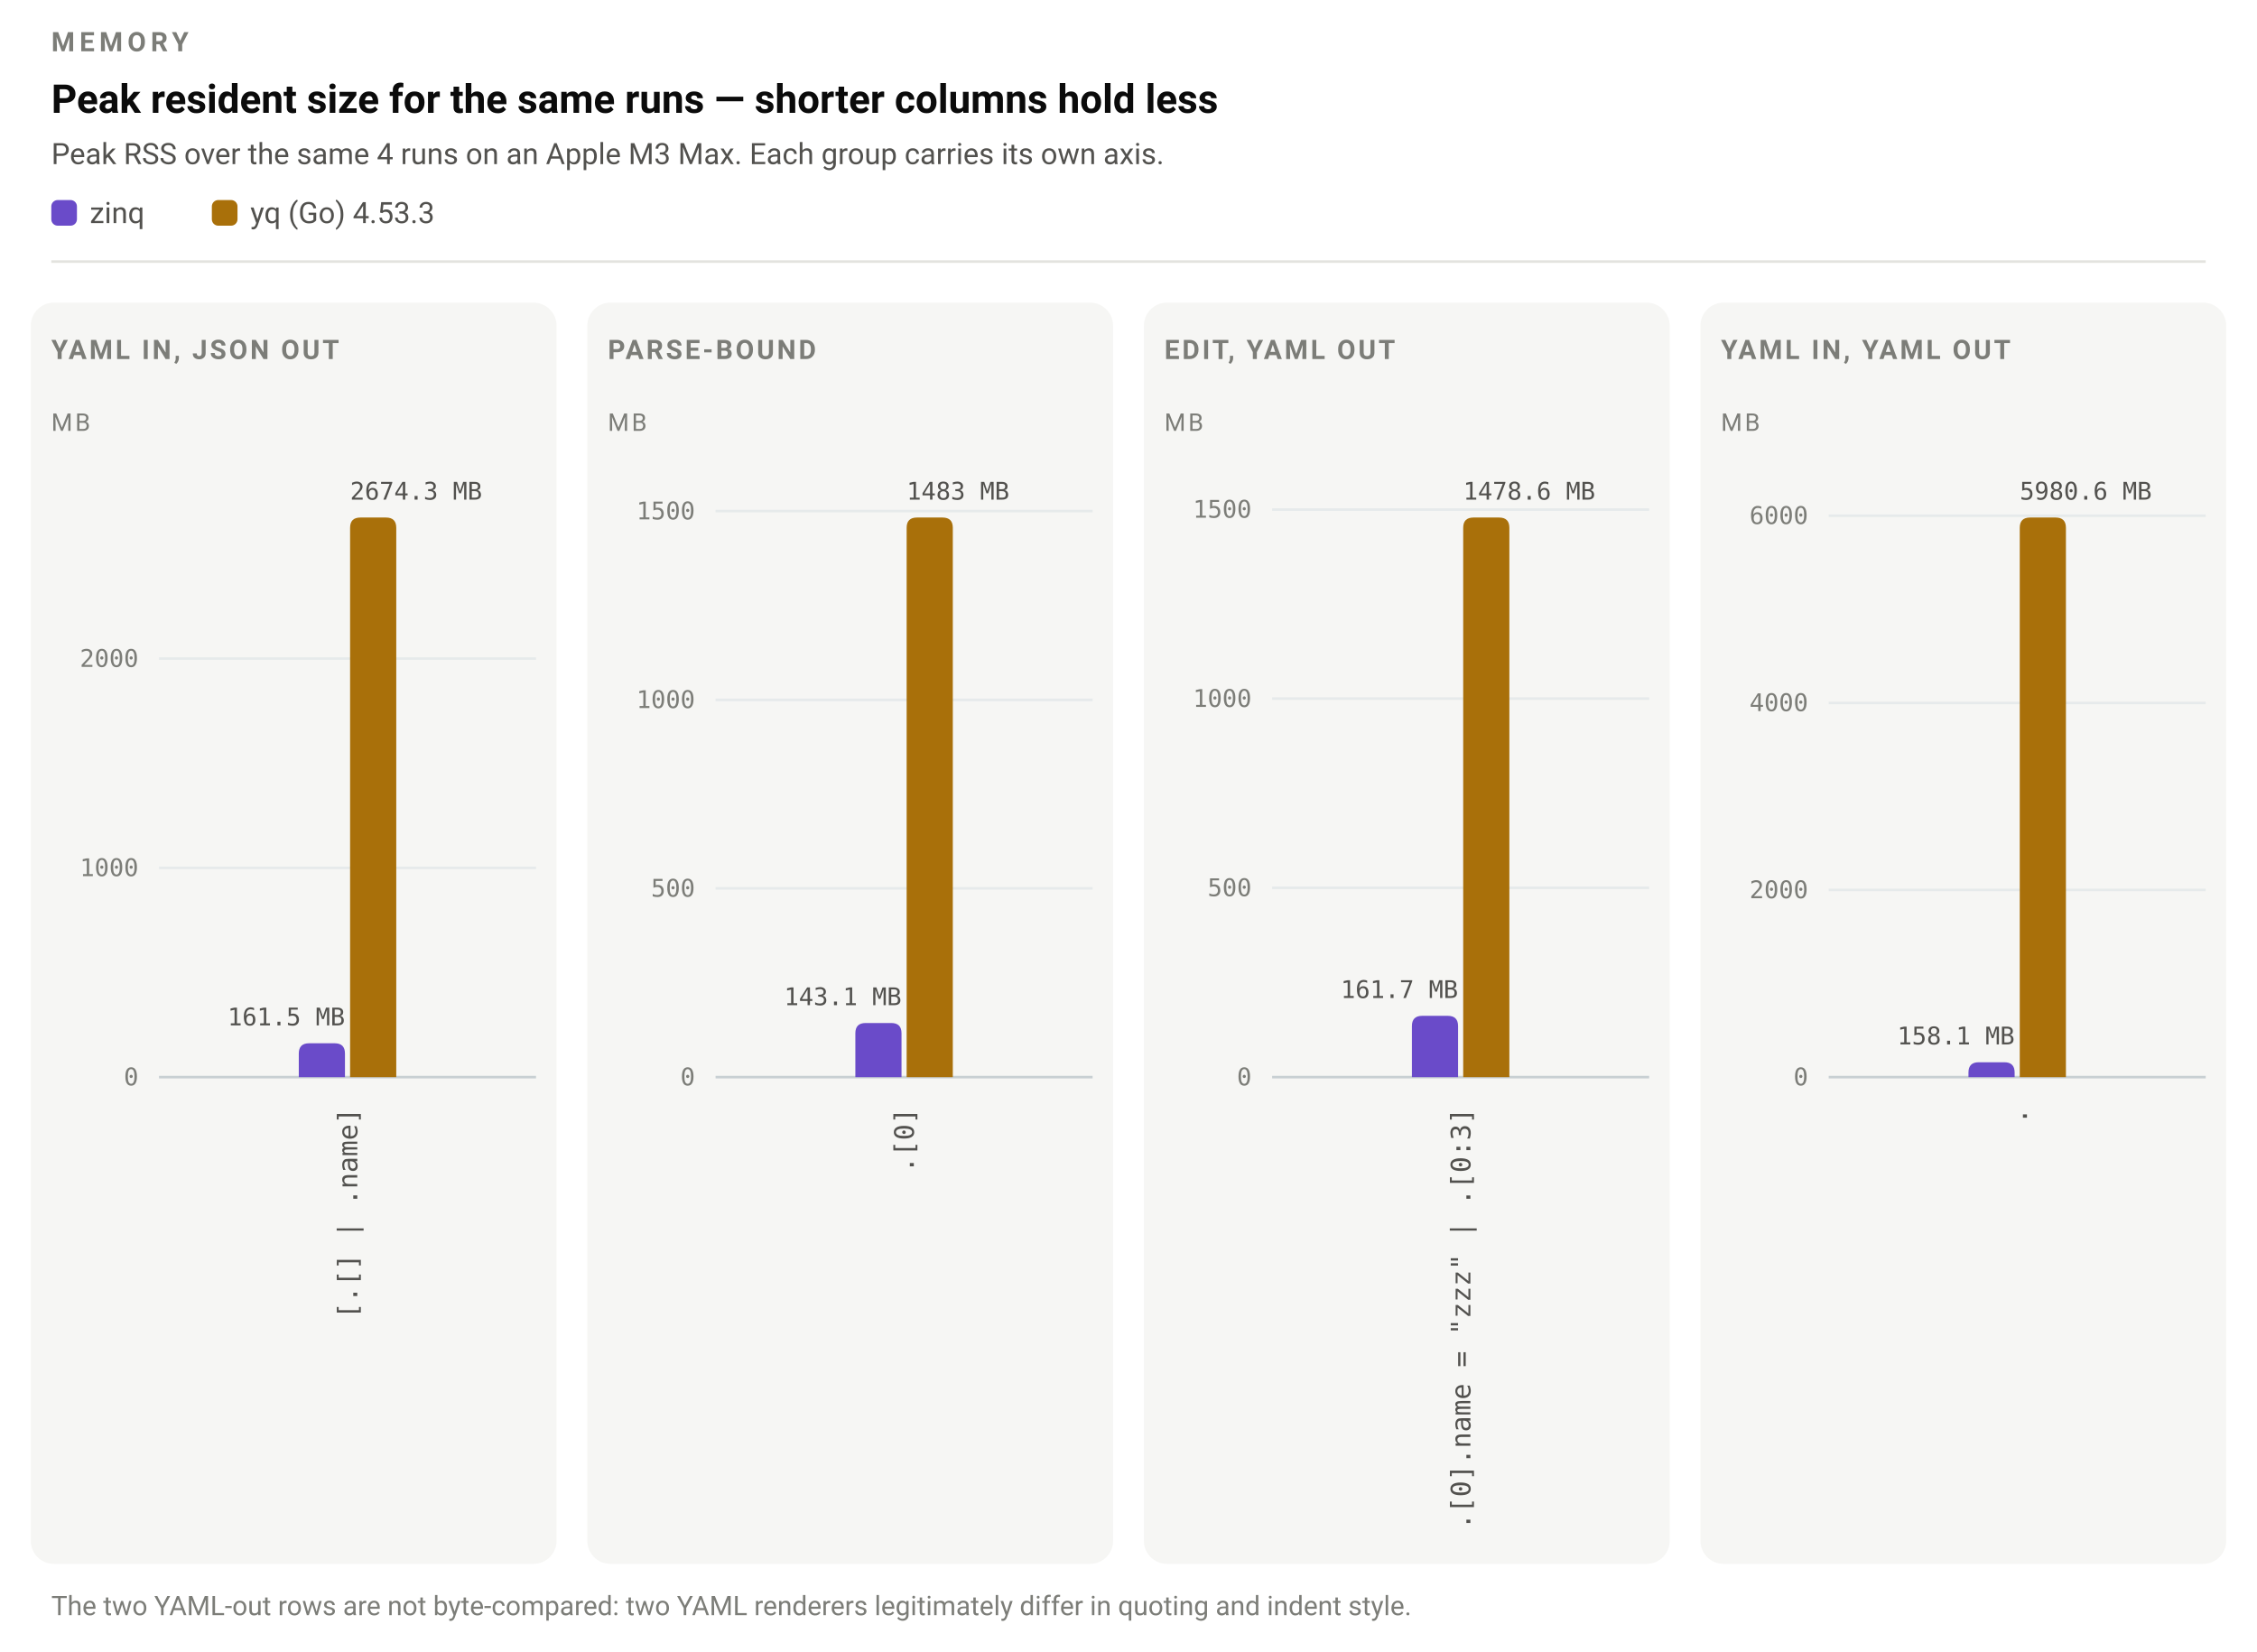
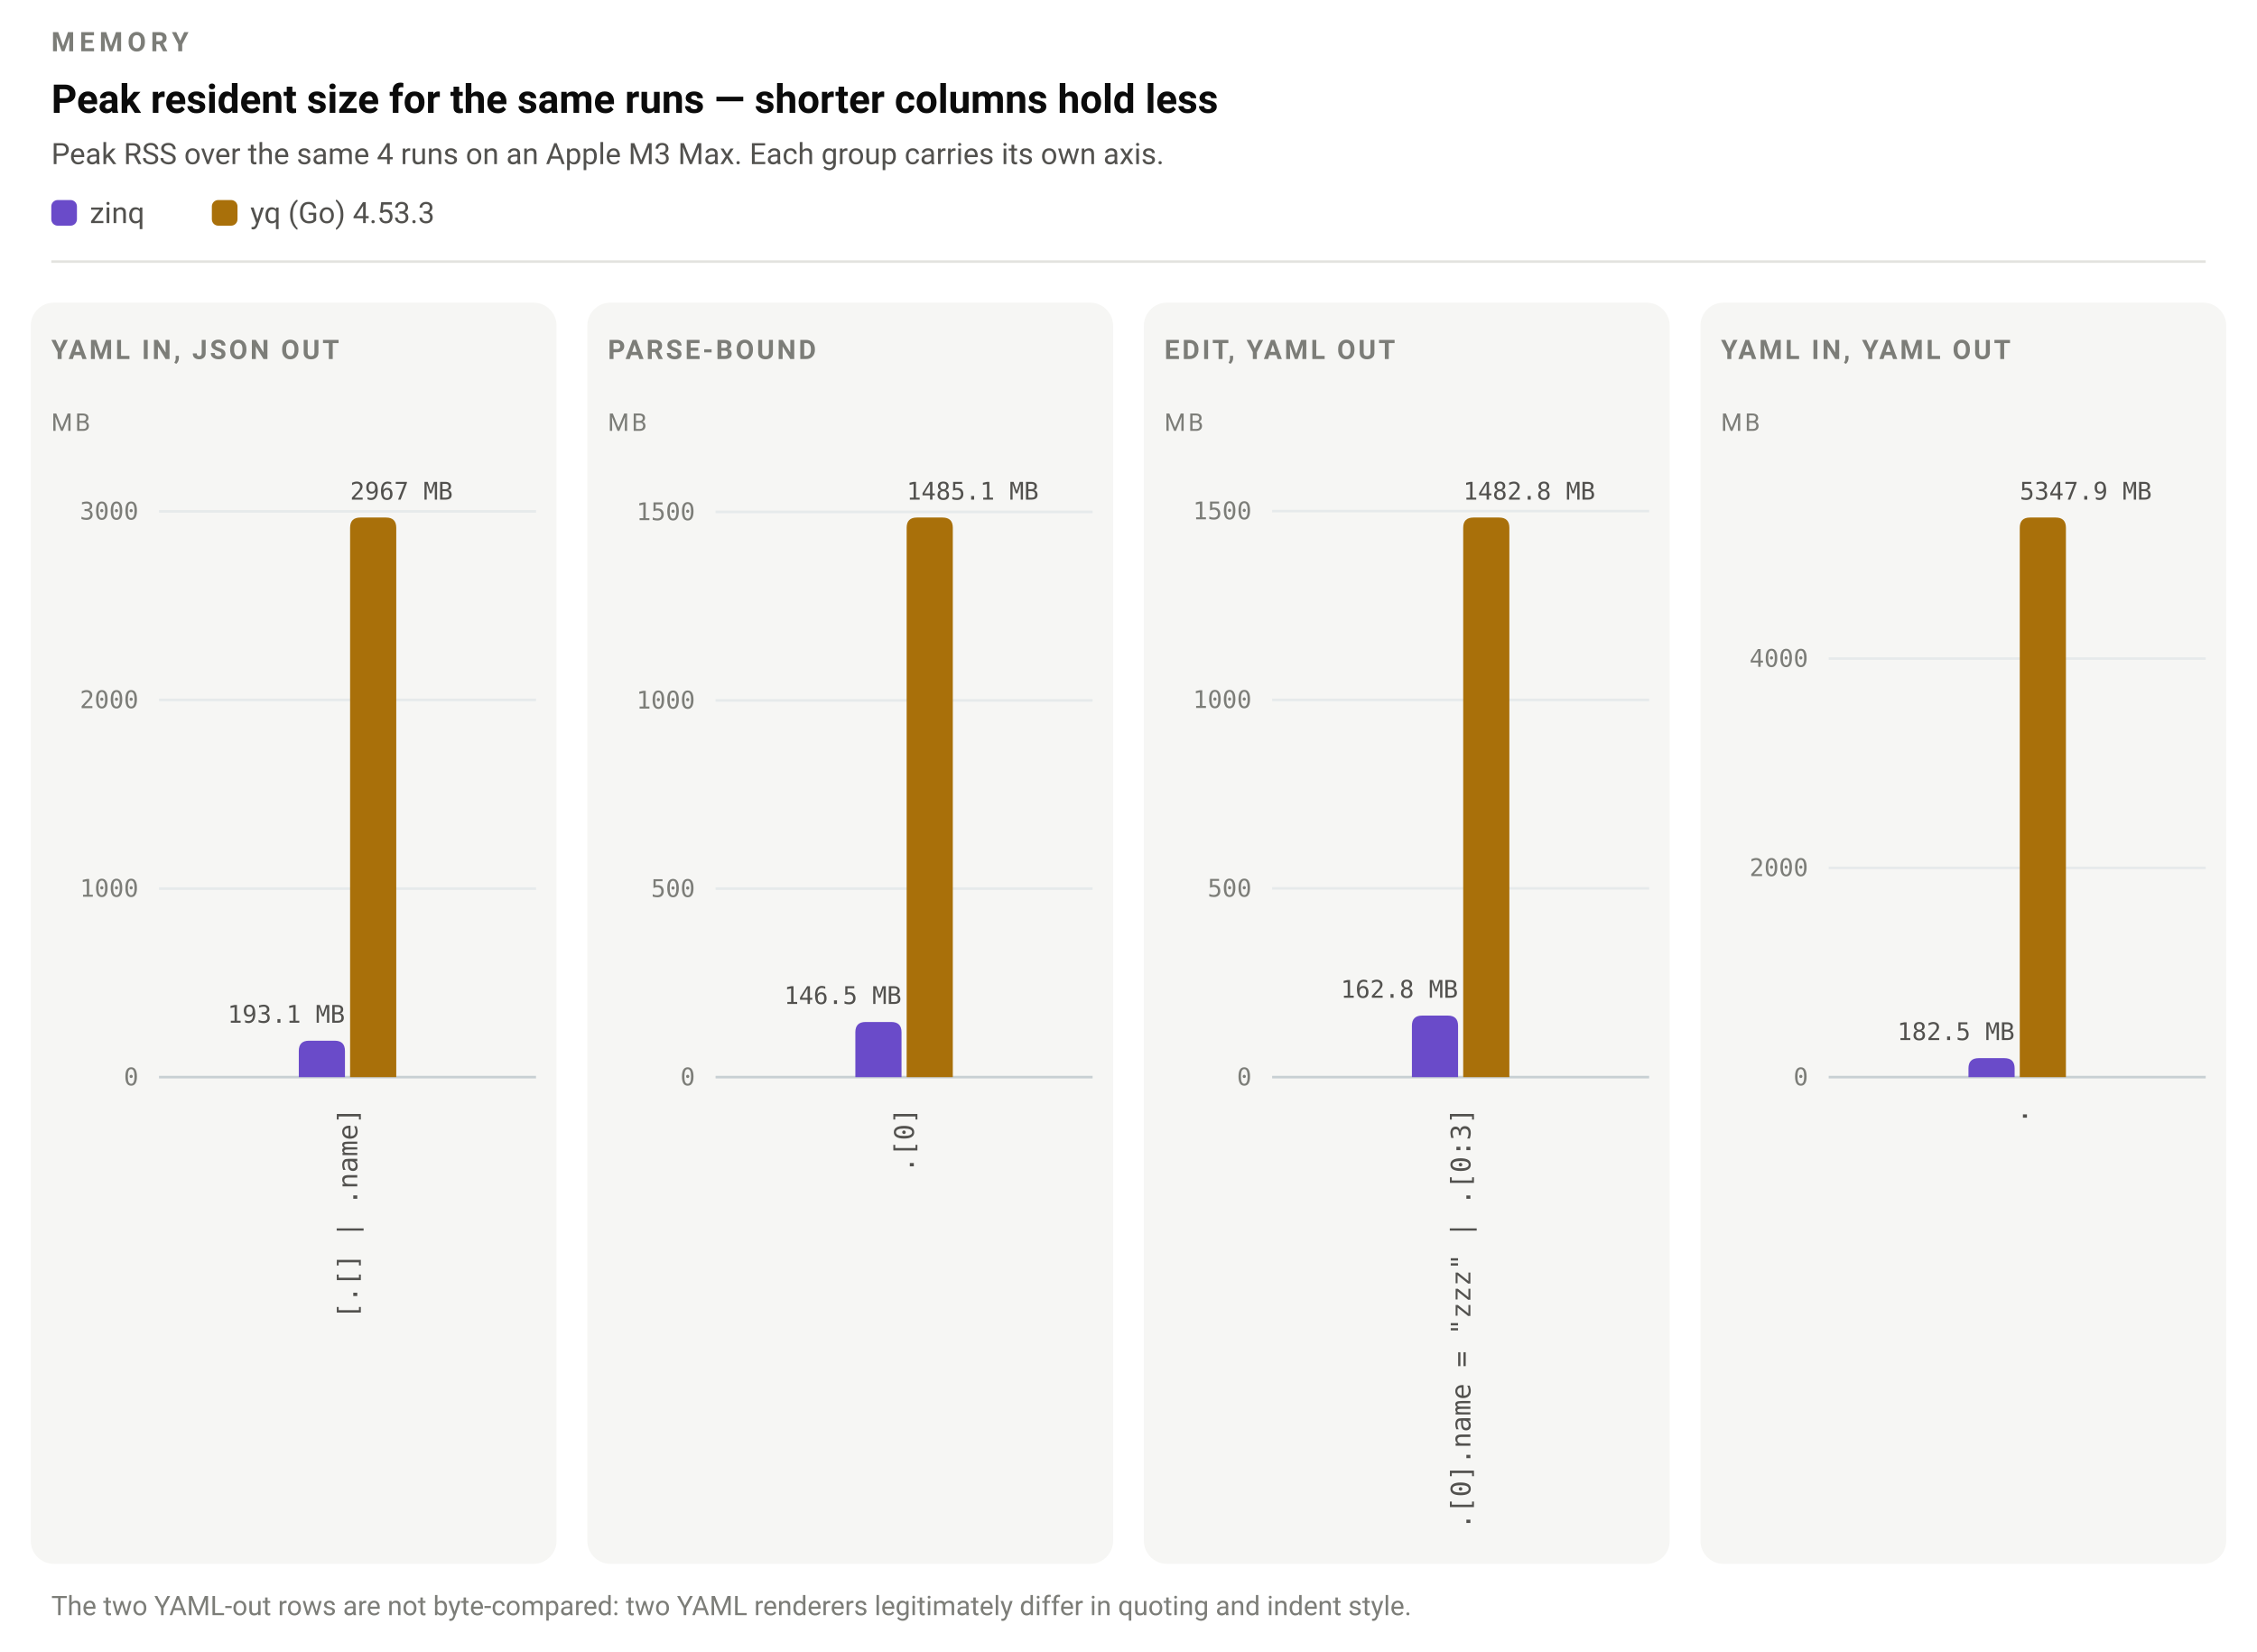
<svg xmlns="http://www.w3.org/2000/svg" width="880" height="644" viewBox="0 0 880 644" role="img" aria-label="Peak resident memory for the same 4 runs, zinq against yq (Go) 4.53.3. zinq is ahead on all 4 for memory held.">
  <text x="20" y="20" font-family="ui-sans-serif, system-ui, -apple-system, Segoe UI, Roboto, sans-serif" font-size="10.5" font-weight="600" letter-spacing="1.8" fill="#7c7d78">MEMORY</text>
  <text x="20" y="44" font-family="ui-sans-serif, system-ui, -apple-system, Segoe UI, Roboto, sans-serif" font-size="15.5" font-weight="600" fill="#0b0b0b">Peak resident size for the same runs — shorter columns hold less</text>
  <text x="20" y="64" font-family="ui-sans-serif, system-ui, -apple-system, Segoe UI, Roboto, sans-serif" font-size="11.5" fill="#52514e">Peak RSS over the same 4 runs on an Apple M3 Max. Each group carries its own axis.</text>
  <rect x="20" y="78" width="10" height="10" rx="2.5" fill="#6a4bc9" />
  <text x="35" y="87" font-family="ui-sans-serif, system-ui, -apple-system, Segoe UI, Roboto, sans-serif" font-size="11.5" fill="#52514e">zinq</text>
  <rect x="82.6" y="78" width="10" height="10" rx="2.5" fill="#a9700a" />
  <text x="97.6" y="87" font-family="ui-sans-serif, system-ui, -apple-system, Segoe UI, Roboto, sans-serif" font-size="11.5" fill="#52514e">yq (Go) 4.53.3</text>
  <line x1="20" y1="102" x2="860" y2="102" stroke="#e3e3df" stroke-width="1" />
  <rect x="12.0" y="118" width="205.0" height="491.8" rx="9" fill="#f6f6f4" />
  <text x="20" y="140" font-family="ui-sans-serif, system-ui, -apple-system, Segoe UI, Roboto, sans-serif" font-size="10.5" font-weight="600" letter-spacing="1" fill="#7c7d78">YAML IN, JSON OUT</text>
  <text x="20" y="168" font-family="ui-sans-serif, system-ui, -apple-system, Segoe UI, Roboto, sans-serif" font-size="9.5" letter-spacing="1" fill="#7c7d78">MB</text>
  <text x="54" y="423.2" font-family="ui-monospace, SFMono-Regular, Menlo, Consolas, monospace" font-size="9.5" text-anchor="end" fill="#7c7d78">0</text>
-   <line x1="62.0" y1="338.4" x2="209.0" y2="338.4" stroke="#e6eaeb" stroke-width="1" />
-   <text x="54" y="341.615" font-family="ui-monospace, SFMono-Regular, Menlo, Consolas, monospace" font-size="9.5" text-anchor="end" fill="#7c7d78">1000</text>
-   <line x1="62.0" y1="256.8" x2="209.0" y2="256.8" stroke="#e6eaeb" stroke-width="1" />
-   <text x="54" y="260.031" font-family="ui-monospace, SFMono-Regular, Menlo, Consolas, monospace" font-size="9.5" text-anchor="end" fill="#7c7d78">2000</text>
+   <line x1="62.0" y1="346.5" x2="209.0" y2="346.5" stroke="#e6eaeb" stroke-width="1" />
+   <text x="54" y="349.664" font-family="ui-monospace, SFMono-Regular, Menlo, Consolas, monospace" font-size="9.5" text-anchor="end" fill="#7c7d78">1000</text>
+   <line x1="62.0" y1="272.9" x2="209.0" y2="272.9" stroke="#e6eaeb" stroke-width="1" />
+   <text x="54" y="276.128" font-family="ui-monospace, SFMono-Regular, Menlo, Consolas, monospace" font-size="9.5" text-anchor="end" fill="#7c7d78">2000</text>
+   <line x1="62.0" y1="199.4" x2="209.0" y2="199.4" stroke="#e6eaeb" stroke-width="1" />
+   <text x="54" y="202.591" font-family="ui-monospace, SFMono-Regular, Menlo, Consolas, monospace" font-size="9.5" text-anchor="end" fill="#7c7d78">3000</text>
  <line x1="62.0" y1="420.0" x2="209.0" y2="420.0" stroke="#c8d0d3" stroke-width="1" />
-   <path d="M116.5 420.0L116.5 410.8Q116.5 406.8 120.5 406.8L130.5 406.8Q134.5 406.8 134.5 410.8L134.5 420.0Z" fill="#6a4bc9" />
+   <path d="M116.5 420.0L116.5 409.8Q116.5 405.8 120.5 405.8L130.5 405.8Q134.5 405.8 134.5 409.8L134.5 420.0Z" fill="#6a4bc9" />
  <path d="M136.5 420.0L136.5 205.8Q136.5 201.8 140.5 201.8L150.5 201.8Q154.5 201.8 154.5 205.8L154.5 420.0Z" fill="#a9700a" />
-   <text x="134.5" y="399.824" font-family="ui-monospace, SFMono-Regular, Menlo, Consolas, monospace" font-size="9.5" text-anchor="end" fill="#52514e">161.5 MB</text>
-   <text x="136.5" y="194.818" font-family="ui-monospace, SFMono-Regular, Menlo, Consolas, monospace" font-size="9.5" text-anchor="start" fill="#52514e">2674.3 MB</text>
+   <text x="134.5" y="398.8" font-family="ui-monospace, SFMono-Regular, Menlo, Consolas, monospace" font-size="9.5" text-anchor="end" fill="#52514e">193.1 MB</text>
+   <text x="136.5" y="194.818" font-family="ui-monospace, SFMono-Regular, Menlo, Consolas, monospace" font-size="9.5" text-anchor="start" fill="#52514e">2967 MB</text>
  <text x="139.3" y="432" font-family="ui-monospace, SFMono-Regular, Menlo, Consolas, monospace" font-size="10.5" text-anchor="end" transform="rotate(-90 139.3 432.0)" fill="#52514e">[.[] | .name]</text>
  <rect x="229.0" y="118" width="205.0" height="491.8" rx="9" fill="#f6f6f4" />
  <text x="237" y="140" font-family="ui-sans-serif, system-ui, -apple-system, Segoe UI, Roboto, sans-serif" font-size="10.5" font-weight="600" letter-spacing="1" fill="#7c7d78">PARSE-BOUND</text>
  <text x="237" y="168" font-family="ui-sans-serif, system-ui, -apple-system, Segoe UI, Roboto, sans-serif" font-size="9.5" letter-spacing="1" fill="#7c7d78">MB</text>
  <text x="271" y="423.2" font-family="ui-monospace, SFMono-Regular, Menlo, Consolas, monospace" font-size="9.5" text-anchor="end" fill="#7c7d78">0</text>
-   <line x1="279.0" y1="346.4" x2="426.0" y2="346.4" stroke="#e6eaeb" stroke-width="1" />
-   <text x="271" y="349.639" font-family="ui-monospace, SFMono-Regular, Menlo, Consolas, monospace" font-size="9.5" text-anchor="end" fill="#7c7d78">500</text>
-   <line x1="279.0" y1="272.9" x2="426.0" y2="272.9" stroke="#e6eaeb" stroke-width="1" />
-   <text x="271" y="276.078" font-family="ui-monospace, SFMono-Regular, Menlo, Consolas, monospace" font-size="9.5" text-anchor="end" fill="#7c7d78">1000</text>
-   <line x1="279.0" y1="199.3" x2="426.0" y2="199.3" stroke="#e6eaeb" stroke-width="1" />
-   <text x="271" y="202.517" font-family="ui-monospace, SFMono-Regular, Menlo, Consolas, monospace" font-size="9.5" text-anchor="end" fill="#7c7d78">1500</text>
+   <line x1="279.0" y1="346.5" x2="426.0" y2="346.5" stroke="#e6eaeb" stroke-width="1" />
+   <text x="271" y="349.743" font-family="ui-monospace, SFMono-Regular, Menlo, Consolas, monospace" font-size="9.5" text-anchor="end" fill="#7c7d78">500</text>
+   <line x1="279.0" y1="273.1" x2="426.0" y2="273.1" stroke="#e6eaeb" stroke-width="1" />
+   <text x="271" y="276.286" font-family="ui-monospace, SFMono-Regular, Menlo, Consolas, monospace" font-size="9.5" text-anchor="end" fill="#7c7d78">1000</text>
+   <line x1="279.0" y1="199.6" x2="426.0" y2="199.6" stroke="#e6eaeb" stroke-width="1" />
+   <text x="271" y="202.829" font-family="ui-monospace, SFMono-Regular, Menlo, Consolas, monospace" font-size="9.5" text-anchor="end" fill="#7c7d78">1500</text>
  <line x1="279.0" y1="420.0" x2="426.0" y2="420.0" stroke="#c8d0d3" stroke-width="1" />
-   <path d="M333.5 420.0L333.5 402.9Q333.5 398.9 337.5 398.9L347.5 398.9Q351.5 398.9 351.5 402.9L351.5 420.0Z" fill="#6a4bc9" />
+   <path d="M333.5 420.0L333.5 402.5Q333.5 398.5 337.5 398.5L347.5 398.5Q351.5 398.5 351.5 402.5L351.5 420.0Z" fill="#6a4bc9" />
  <path d="M353.5 420.0L353.5 205.8Q353.5 201.8 357.5 201.8L367.5 201.8Q371.5 201.8 371.5 205.8L371.5 420.0Z" fill="#a9700a" />
-   <text x="351.5" y="391.947" font-family="ui-monospace, SFMono-Regular, Menlo, Consolas, monospace" font-size="9.5" text-anchor="end" fill="#52514e">143.1 MB</text>
-   <text x="353.5" y="194.818" font-family="ui-monospace, SFMono-Regular, Menlo, Consolas, monospace" font-size="9.5" text-anchor="start" fill="#52514e">1483 MB</text>
+   <text x="351.5" y="391.477" font-family="ui-monospace, SFMono-Regular, Menlo, Consolas, monospace" font-size="9.5" text-anchor="end" fill="#52514e">146.5 MB</text>
+   <text x="353.5" y="194.818" font-family="ui-monospace, SFMono-Regular, Menlo, Consolas, monospace" font-size="9.5" text-anchor="start" fill="#52514e">1485.1 MB</text>
  <text x="356.3" y="432" font-family="ui-monospace, SFMono-Regular, Menlo, Consolas, monospace" font-size="10.5" text-anchor="end" transform="rotate(-90 356.3 432.0)" fill="#52514e">.[0]</text>
  <rect x="446.0" y="118" width="205.0" height="491.8" rx="9" fill="#f6f6f4" />
  <text x="454" y="140" font-family="ui-sans-serif, system-ui, -apple-system, Segoe UI, Roboto, sans-serif" font-size="10.5" font-weight="600" letter-spacing="1" fill="#7c7d78">EDIT, YAML OUT</text>
  <text x="454" y="168" font-family="ui-sans-serif, system-ui, -apple-system, Segoe UI, Roboto, sans-serif" font-size="9.5" letter-spacing="1" fill="#7c7d78">MB</text>
  <text x="488" y="423.2" font-family="ui-monospace, SFMono-Regular, Menlo, Consolas, monospace" font-size="9.5" text-anchor="end" fill="#7c7d78">0</text>
-   <line x1="496.0" y1="346.2" x2="643.0" y2="346.2" stroke="#e6eaeb" stroke-width="1" />
-   <text x="488" y="349.42" font-family="ui-monospace, SFMono-Regular, Menlo, Consolas, monospace" font-size="9.5" text-anchor="end" fill="#7c7d78">500</text>
-   <line x1="496.0" y1="272.4" x2="643.0" y2="272.4" stroke="#e6eaeb" stroke-width="1" />
-   <text x="488" y="275.64" font-family="ui-monospace, SFMono-Regular, Menlo, Consolas, monospace" font-size="9.5" text-anchor="end" fill="#7c7d78">1000</text>
-   <line x1="496.0" y1="198.7" x2="643.0" y2="198.7" stroke="#e6eaeb" stroke-width="1" />
-   <text x="488" y="201.86" font-family="ui-monospace, SFMono-Regular, Menlo, Consolas, monospace" font-size="9.5" text-anchor="end" fill="#7c7d78">1500</text>
+   <line x1="496.0" y1="346.4" x2="643.0" y2="346.4" stroke="#e6eaeb" stroke-width="1" />
+   <text x="488" y="349.629" font-family="ui-monospace, SFMono-Regular, Menlo, Consolas, monospace" font-size="9.5" text-anchor="end" fill="#7c7d78">500</text>
+   <line x1="496.0" y1="272.9" x2="643.0" y2="272.9" stroke="#e6eaeb" stroke-width="1" />
+   <text x="488" y="276.058" font-family="ui-monospace, SFMono-Regular, Menlo, Consolas, monospace" font-size="9.5" text-anchor="end" fill="#7c7d78">1000</text>
+   <line x1="496.0" y1="199.3" x2="643.0" y2="199.3" stroke="#e6eaeb" stroke-width="1" />
+   <text x="488" y="202.487" font-family="ui-monospace, SFMono-Regular, Menlo, Consolas, monospace" font-size="9.5" text-anchor="end" fill="#7c7d78">1500</text>
  <line x1="496.0" y1="420.0" x2="643.0" y2="420.0" stroke="#c8d0d3" stroke-width="1" />
-   <path d="M550.5 420.0L550.5 400.1Q550.5 396.1 554.5 396.1L564.5 396.1Q568.5 396.1 568.5 400.1L568.5 420.0Z" fill="#6a4bc9" />
+   <path d="M550.5 420.0L550.5 400.0Q550.5 396.0 554.5 396.0L564.5 396.0Q568.5 396.0 568.5 400.0L568.5 420.0Z" fill="#6a4bc9" />
  <path d="M570.5 420.0L570.5 205.8Q570.5 201.8 574.5 201.8L584.5 201.8Q588.5 201.8 588.5 205.8L588.5 420.0Z" fill="#a9700a" />
-   <text x="568.5" y="389.14" font-family="ui-monospace, SFMono-Regular, Menlo, Consolas, monospace" font-size="9.5" text-anchor="end" fill="#52514e">161.7 MB</text>
-   <text x="570.5" y="194.818" font-family="ui-monospace, SFMono-Regular, Menlo, Consolas, monospace" font-size="9.5" text-anchor="start" fill="#52514e">1478.6 MB</text>
+   <text x="568.5" y="389.045" font-family="ui-monospace, SFMono-Regular, Menlo, Consolas, monospace" font-size="9.5" text-anchor="end" fill="#52514e">162.8 MB</text>
+   <text x="570.5" y="194.818" font-family="ui-monospace, SFMono-Regular, Menlo, Consolas, monospace" font-size="9.5" text-anchor="start" fill="#52514e">1482.8 MB</text>
  <text x="573.3" y="432" font-family="ui-monospace, SFMono-Regular, Menlo, Consolas, monospace" font-size="10.5" text-anchor="end" transform="rotate(-90 573.3 432.0)" fill="#52514e">.[0].name = "zzz" | .[0:3]</text>
  <rect x="663.0" y="118" width="205.0" height="491.8" rx="9" fill="#f6f6f4" />
  <text x="671" y="140" font-family="ui-sans-serif, system-ui, -apple-system, Segoe UI, Roboto, sans-serif" font-size="10.5" font-weight="600" letter-spacing="1" fill="#7c7d78">YAML IN, YAML OUT</text>
  <text x="671" y="168" font-family="ui-sans-serif, system-ui, -apple-system, Segoe UI, Roboto, sans-serif" font-size="9.5" letter-spacing="1" fill="#7c7d78">MB</text>
  <text x="705" y="423.2" font-family="ui-monospace, SFMono-Regular, Menlo, Consolas, monospace" font-size="9.5" text-anchor="end" fill="#7c7d78">0</text>
-   <line x1="713.0" y1="347.0" x2="860.0" y2="347.0" stroke="#e6eaeb" stroke-width="1" />
-   <text x="705" y="350.237" font-family="ui-monospace, SFMono-Regular, Menlo, Consolas, monospace" font-size="9.5" text-anchor="end" fill="#7c7d78">2000</text>
-   <line x1="713.0" y1="274.1" x2="860.0" y2="274.1" stroke="#e6eaeb" stroke-width="1" />
-   <text x="705" y="277.274" font-family="ui-monospace, SFMono-Regular, Menlo, Consolas, monospace" font-size="9.5" text-anchor="end" fill="#7c7d78">4000</text>
-   <line x1="713.0" y1="201.1" x2="860.0" y2="201.1" stroke="#e6eaeb" stroke-width="1" />
-   <text x="705" y="204.31" font-family="ui-monospace, SFMono-Regular, Menlo, Consolas, monospace" font-size="9.5" text-anchor="end" fill="#7c7d78">6000</text>
+   <line x1="713.0" y1="338.4" x2="860.0" y2="338.4" stroke="#e6eaeb" stroke-width="1" />
+   <text x="705" y="341.605" font-family="ui-monospace, SFMono-Regular, Menlo, Consolas, monospace" font-size="9.5" text-anchor="end" fill="#7c7d78">2000</text>
+   <line x1="713.0" y1="256.8" x2="860.0" y2="256.8" stroke="#e6eaeb" stroke-width="1" />
+   <text x="705" y="260.009" font-family="ui-monospace, SFMono-Regular, Menlo, Consolas, monospace" font-size="9.5" text-anchor="end" fill="#7c7d78">4000</text>
  <line x1="713.0" y1="420.0" x2="860.0" y2="420.0" stroke="#c8d0d3" stroke-width="1" />
-   <path d="M767.5 420.0L767.5 418.2Q767.5 414.2 771.5 414.2L781.5 414.2Q785.5 414.2 785.5 418.2L785.5 420.0Z" fill="#6a4bc9" />
+   <path d="M767.5 420.0L767.5 416.6Q767.5 412.6 771.5 412.6L781.5 412.6Q785.5 412.6 785.5 416.6L785.5 420.0Z" fill="#6a4bc9" />
  <path d="M787.5 420.0L787.5 205.8Q787.5 201.8 791.5 201.8L801.5 201.8Q805.5 201.8 805.5 205.8L805.5 420.0Z" fill="#a9700a" />
-   <text x="785.5" y="407.232" font-family="ui-monospace, SFMono-Regular, Menlo, Consolas, monospace" font-size="9.5" text-anchor="end" fill="#52514e">158.1 MB</text>
-   <text x="787.5" y="194.818" font-family="ui-monospace, SFMono-Regular, Menlo, Consolas, monospace" font-size="9.5" text-anchor="start" fill="#52514e">5980.6 MB</text>
+   <text x="785.5" y="405.554" font-family="ui-monospace, SFMono-Regular, Menlo, Consolas, monospace" font-size="9.5" text-anchor="end" fill="#52514e">182.5 MB</text>
+   <text x="787.5" y="194.818" font-family="ui-monospace, SFMono-Regular, Menlo, Consolas, monospace" font-size="9.5" text-anchor="start" fill="#52514e">5347.9 MB</text>
  <text x="790.3" y="432" font-family="ui-monospace, SFMono-Regular, Menlo, Consolas, monospace" font-size="10.5" text-anchor="end" transform="rotate(-90 790.3 432.0)" fill="#52514e">.</text>
  <text x="20" y="629.8" font-family="ui-sans-serif, system-ui, -apple-system, Segoe UI, Roboto, sans-serif" font-size="10.5" fill="#7c7d78">The two YAML-out rows are not byte-compared: two YAML renderers legitimately differ in quoting and indent style.</text>
</svg>
